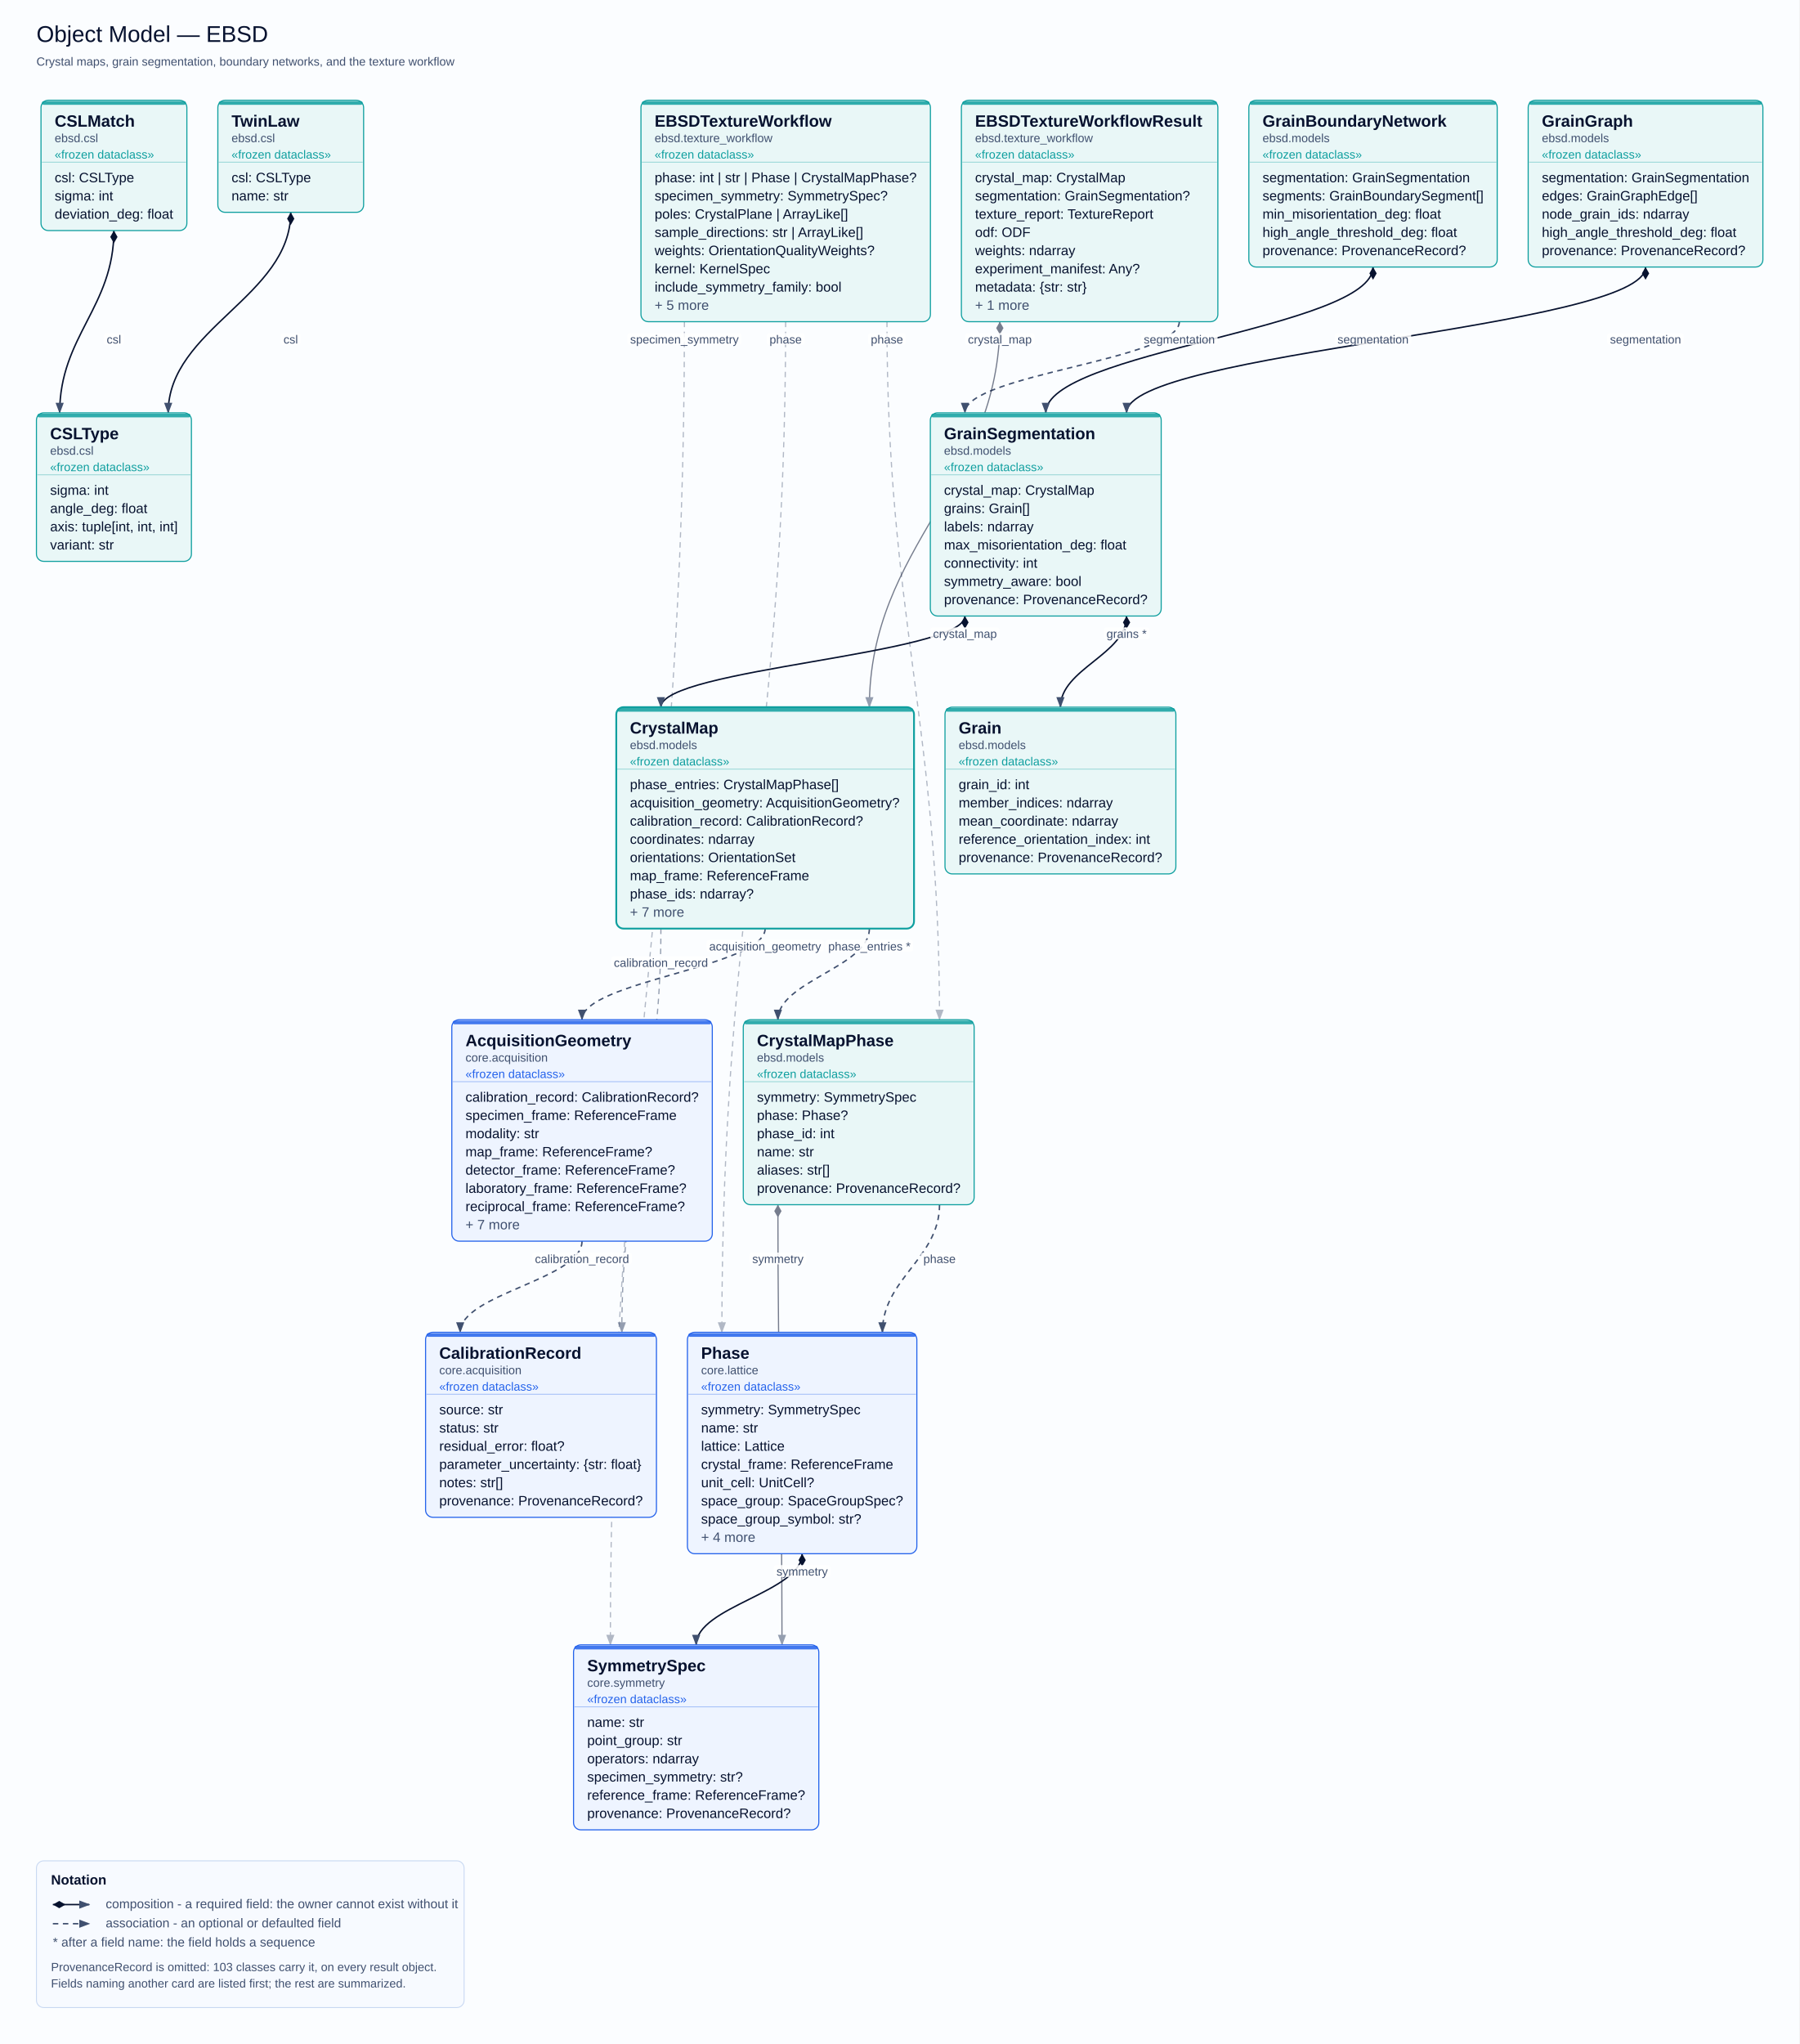
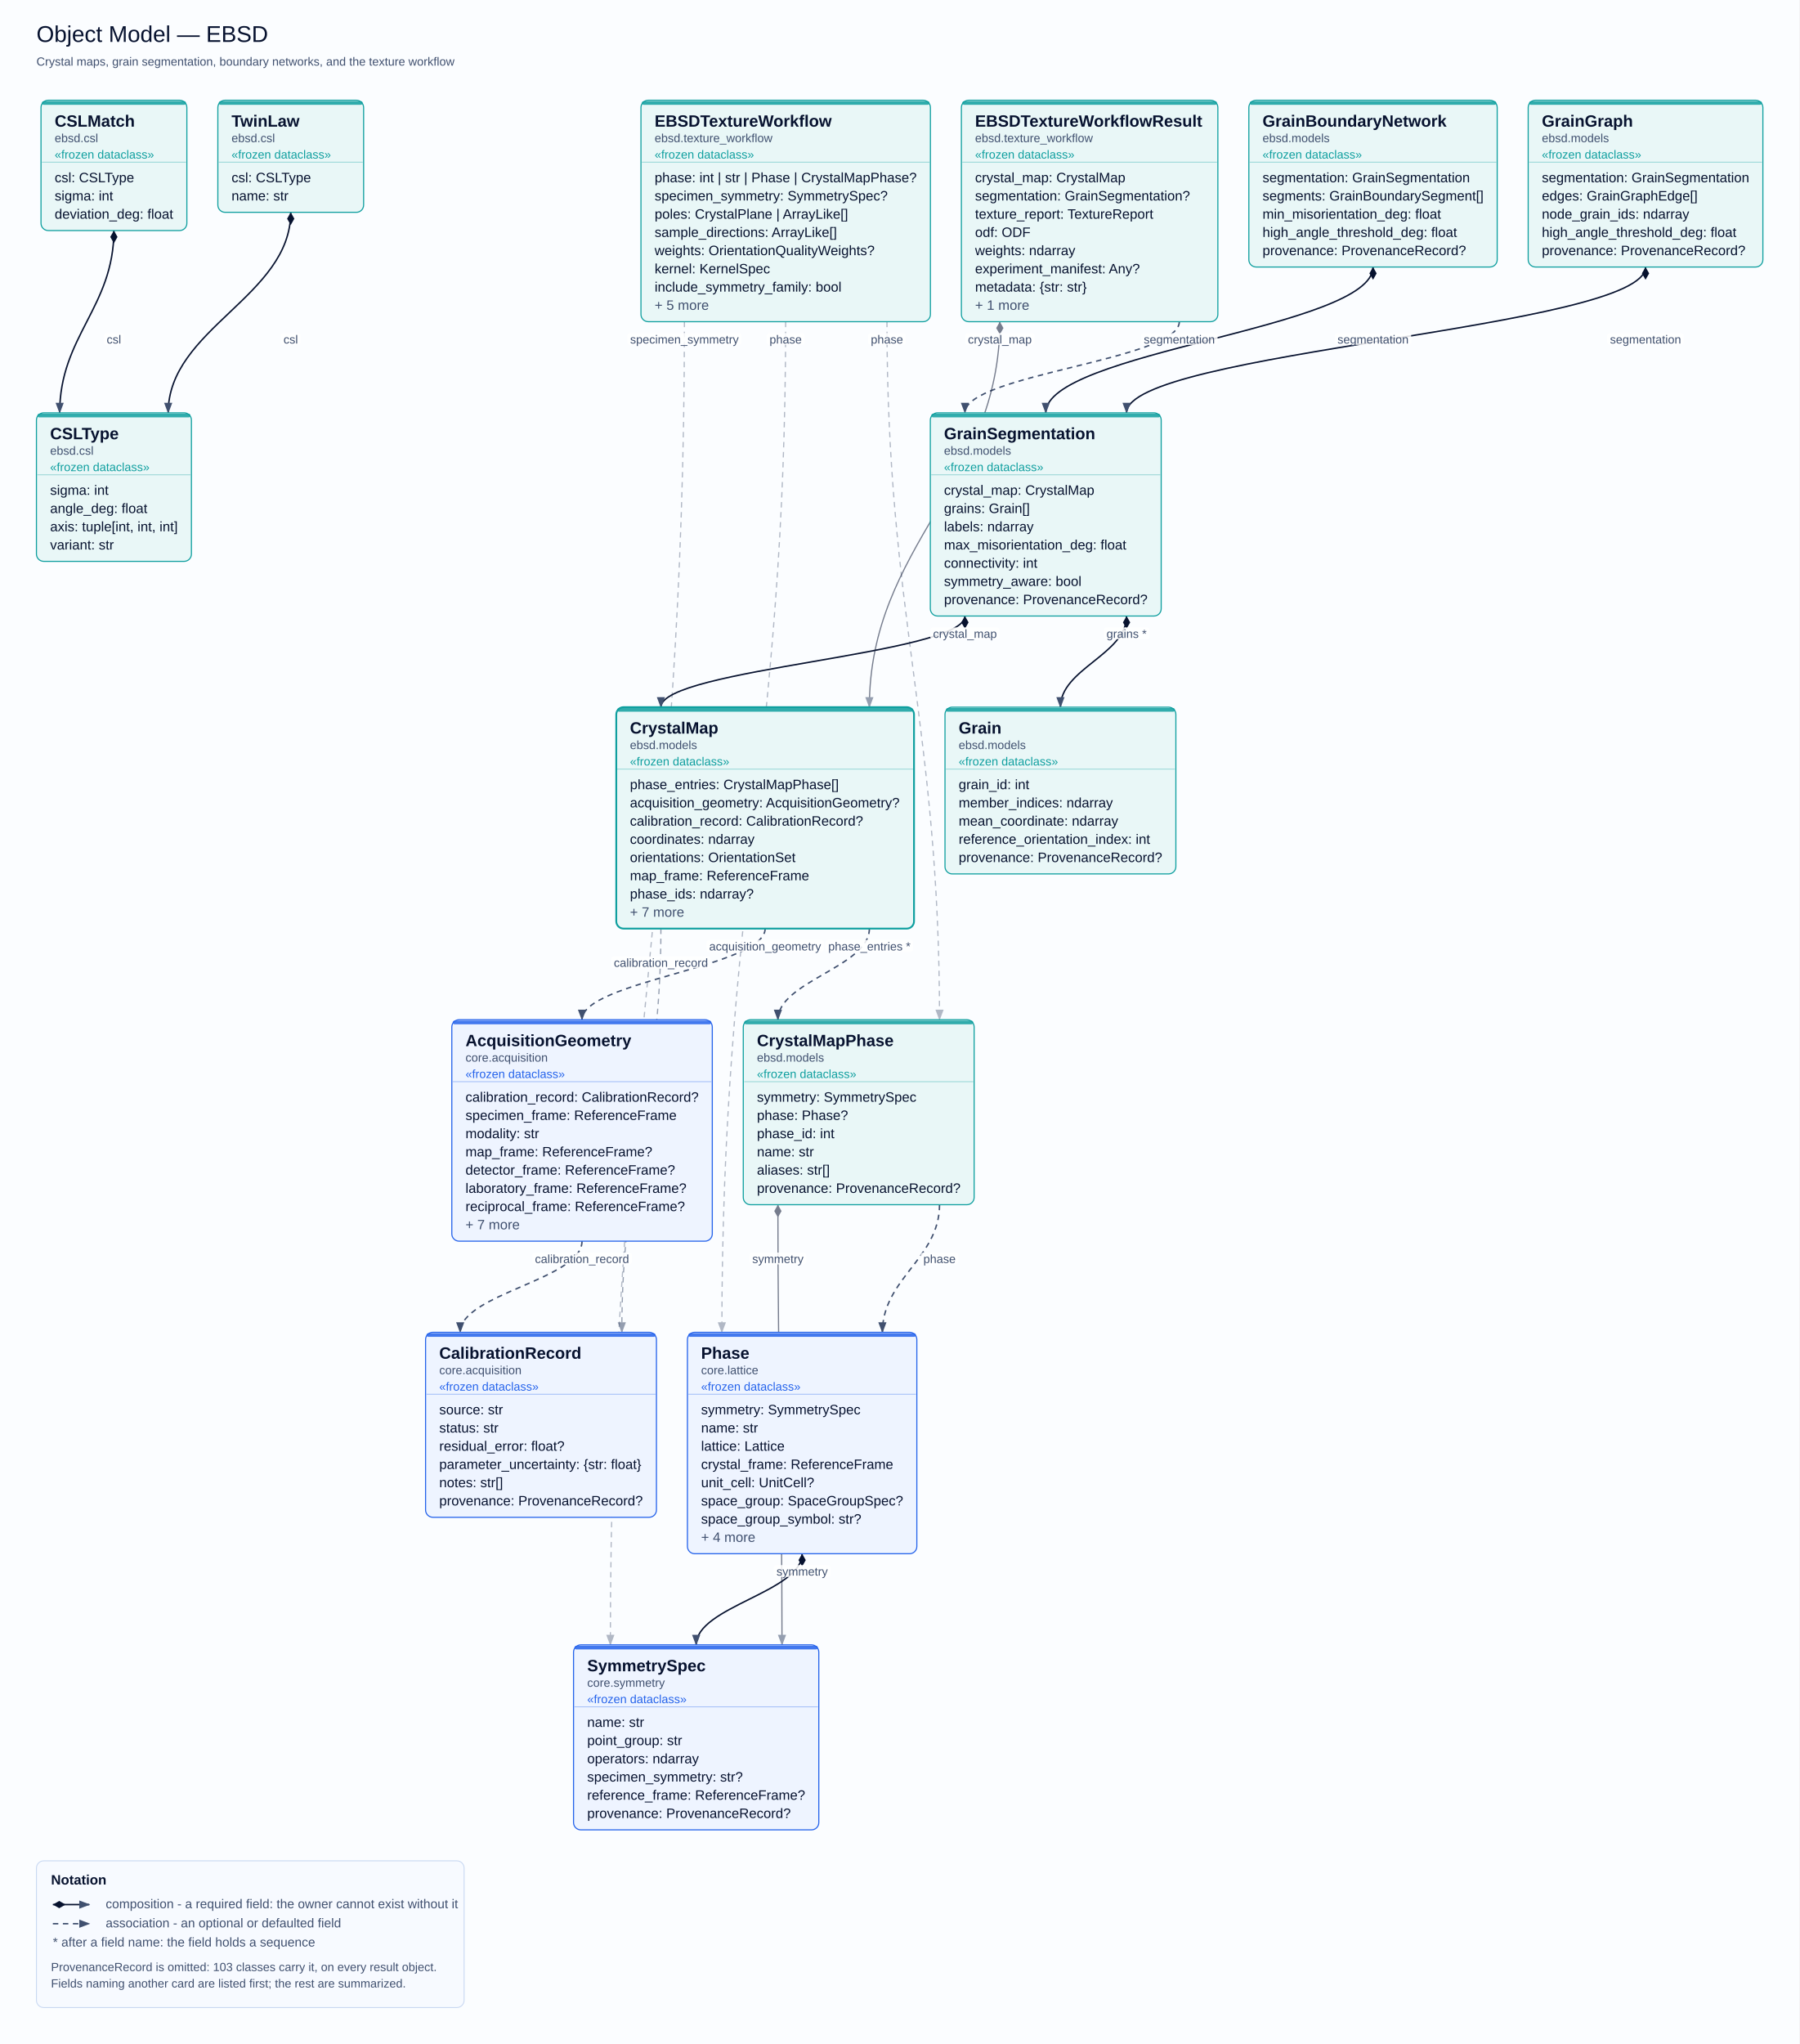
<svg xmlns="http://www.w3.org/2000/svg" width="1975" height="2243" viewBox="0 0 1975 2243" role="img">
  <defs>
    <marker id="cd-arrow" markerUnits="userSpaceOnUse" markerWidth="12" markerHeight="9" refX="11" refY="4.5" orient="auto">
      <path d="M0,0 L12,4.5 L0,9 z" fill="#40506f" />
    </marker>
    <marker id="cd-triangle" markerUnits="userSpaceOnUse" markerWidth="14" markerHeight="12" refX="1" refY="6" orient="auto">
      <path d="M13,0 L1,6 L13,12 z" fill="#ffffff" stroke="#334155" stroke-width="1.4" />
    </marker>
    <marker id="cd-diamond" markerUnits="userSpaceOnUse" markerWidth="15" markerHeight="10" refX="1" refY="5" orient="auto">
      <path d="M1,5 L8,1 L15,5 L8,9 z" fill="#07122f" />
    </marker>
  </defs>
  <rect width="1975" height="2243" fill="#fbfdff" />
  <text x="40.0" y="46.0" font-size="25" font-family="Arial" fill="#07122f" text-anchor="start">Object Model — EBSD</text>
  <text x="40.0" y="72.0" font-size="13" font-family="Arial" fill="#40506f" text-anchor="start">Crystal maps, grain segmentation, boundary networks, and the texture workflow</text>
  <path d="M638.8,1362.0 C638.8,1404.0 505.1,1420.0 505.1,1462.0" fill="none" stroke="#40506f" stroke-width="1.6" stroke-dasharray="6 5" marker-end="url(#cd-arrow)" />
  <path d="M839.8,1019.0 C839.8,1061.0 638.8,1077.0 638.8,1119.0" fill="none" stroke="#40506f" stroke-width="1.6" stroke-dasharray="6 5" marker-end="url(#cd-arrow)" />
  <path d="M725.4,1019.0 C725.4,1205.1 682.5,1275.9 682.5,1462.0" fill="none" stroke="#40506f" stroke-width="1.3" stroke-dasharray="6 5" opacity="0.55" marker-end="url(#cd-arrow)" />
  <path d="M954.2,1019.0 C954.2,1061.0 853.8,1077.0 853.8,1119.0" fill="none" stroke="#40506f" stroke-width="1.6" stroke-dasharray="6 5" marker-end="url(#cd-arrow)" />
  <path d="M1031.2,1322.0 C1031.2,1380.8 968.5,1403.2 968.5,1462.0" fill="none" stroke="#40506f" stroke-width="1.6" stroke-dasharray="6 5" marker-end="url(#cd-arrow)" />
  <path d="M862.3,353.0 C862.3,818.8 792.3,996.2 792.3,1462.0" fill="none" stroke="#40506f" stroke-width="1.3" stroke-dasharray="6 5" opacity="0.40" marker-end="url(#cd-arrow)" />
  <path d="M751.2,353.0 C751.2,962.8 669.9,1195.2 669.9,1805.0" fill="none" stroke="#40506f" stroke-width="1.3" stroke-dasharray="6 5" opacity="0.40" marker-end="url(#cd-arrow)" />
  <path d="M973.5,353.0 C973.5,674.7 1031.2,797.3 1031.2,1119.0" fill="none" stroke="#40506f" stroke-width="1.3" stroke-dasharray="6 5" opacity="0.40" marker-end="url(#cd-arrow)" />
  <path d="M1294.4,353.0 C1294.4,395.0 1059.1,411.0 1059.1,453.0" fill="none" stroke="#40506f" stroke-width="1.6" stroke-dasharray="6 5" marker-end="url(#cd-arrow)" />
  <path d="M880.4,1705.0 C880.4,1747.0 764.1,1763.0 764.1,1805.0" fill="none" stroke="#07122f" stroke-width="1.6" marker-end="url(#cd-arrow)" marker-start="url(#cd-diamond)" />
  <path d="M125.0,253.0 C125.0,337.0 65.5,369.0 65.5,453.0" fill="none" stroke="#07122f" stroke-width="1.6" marker-end="url(#cd-arrow)" marker-start="url(#cd-diamond)" />
  <path d="M319.1,233.0 C319.1,325.4 184.6,360.6 184.6,453.0" fill="none" stroke="#07122f" stroke-width="1.6" marker-end="url(#cd-arrow)" marker-start="url(#cd-diamond)" />
  <path d="M853.8,1322.0 C853.8,1524.9 858.3,1602.1 858.3,1805.0" fill="none" stroke="#07122f" stroke-width="1.3" opacity="0.55" marker-end="url(#cd-arrow)" marker-start="url(#cd-diamond)" />
  <path d="M1507.0,293.0 C1507.0,360.2 1147.8,385.8 1147.8,453.0" fill="none" stroke="#07122f" stroke-width="1.6" marker-end="url(#cd-arrow)" marker-start="url(#cd-diamond)" />
  <path d="M1806.1,293.0 C1806.1,360.2 1236.5,385.8 1236.5,453.0" fill="none" stroke="#07122f" stroke-width="1.6" marker-end="url(#cd-arrow)" marker-start="url(#cd-diamond)" />
  <path d="M1059.1,676.0 C1059.1,718.0 725.4,734.0 725.4,776.0" fill="none" stroke="#07122f" stroke-width="1.6" marker-end="url(#cd-arrow)" marker-start="url(#cd-diamond)" />
  <path d="M1236.5,676.0 C1236.5,718.0 1163.9,734.0 1163.9,776.0" fill="none" stroke="#07122f" stroke-width="1.6" marker-end="url(#cd-arrow)" marker-start="url(#cd-diamond)" />
  <path d="M1097.4,353.0 C1097.4,530.7 954.2,598.3 954.2,776.0" fill="none" stroke="#07122f" stroke-width="1.3" opacity="0.55" marker-end="url(#cd-arrow)" marker-start="url(#cd-diamond)" />
  <rect x="676.4" y="776.0" width="326.8" height="243.0" rx="8" fill="#e9f7f7" stroke="#0f9f9f" stroke-width="2.0" />
  <rect x="677.4" y="777.0" width="324.8" height="4" rx="2" fill="#0f9f9f" opacity="0.85" />
  <text x="691.4" y="805.0" font-size="18" font-family="Arial" fill="#07122f" text-anchor="start" font-weight="bold">CrystalMap</text>
  <text x="691.4" y="822.0" font-size="13" font-family="Arial" fill="#40506f" text-anchor="start">ebsd.models</text>
  <text x="691.4" y="840.0" font-size="13" font-family="Arial" fill="#0f9f9f" text-anchor="start">«frozen dataclass»</text>
  <line x1="677.4" y1="844.0" x2="1002.2" y2="844.0" stroke="#0f9f9f" stroke-width="1" opacity="0.35" />
  <text x="691.4" y="866.0" font-size="15" font-family="Arial" fill="#07122f" text-anchor="start">phase_entries: CrystalMapPhase[]</text>
  <text x="691.4" y="886.0" font-size="15" font-family="Arial" fill="#07122f" text-anchor="start">acquisition_geometry: AcquisitionGeometry?</text>
  <text x="691.4" y="906.0" font-size="15" font-family="Arial" fill="#07122f" text-anchor="start">calibration_record: CalibrationRecord?</text>
  <text x="691.4" y="926.0" font-size="15" font-family="Arial" fill="#07122f" text-anchor="start">coordinates: ndarray</text>
  <text x="691.4" y="946.0" font-size="15" font-family="Arial" fill="#07122f" text-anchor="start">orientations: OrientationSet</text>
  <text x="691.4" y="966.0" font-size="15" font-family="Arial" fill="#07122f" text-anchor="start">map_frame: ReferenceFrame</text>
  <text x="691.4" y="986.0" font-size="15" font-family="Arial" fill="#07122f" text-anchor="start">phase_ids: ndarray?</text>
  <text x="691.4" y="1006.0" font-size="15" font-family="Arial" fill="#40506f" text-anchor="start">+ 7 more</text>
  <rect x="1021.1" y="453.0" width="253.4" height="223.0" rx="8" fill="#e9f7f7" stroke="#0f9f9f" stroke-width="1.2" />
  <rect x="1022.1" y="454.0" width="251.4" height="4" rx="2" fill="#0f9f9f" opacity="0.85" />
  <text x="1036.1" y="482.0" font-size="18" font-family="Arial" fill="#07122f" text-anchor="start" font-weight="bold">GrainSegmentation</text>
  <text x="1036.1" y="499.0" font-size="13" font-family="Arial" fill="#40506f" text-anchor="start">ebsd.models</text>
  <text x="1036.1" y="517.0" font-size="13" font-family="Arial" fill="#0f9f9f" text-anchor="start">«frozen dataclass»</text>
  <line x1="1022.1" y1="521.0" x2="1273.5" y2="521.0" stroke="#0f9f9f" stroke-width="1" opacity="0.35" />
  <text x="1036.1" y="543.0" font-size="15" font-family="Arial" fill="#07122f" text-anchor="start">crystal_map: CrystalMap</text>
  <text x="1036.1" y="563.0" font-size="15" font-family="Arial" fill="#07122f" text-anchor="start">grains: Grain[]</text>
  <text x="1036.1" y="583.0" font-size="15" font-family="Arial" fill="#07122f" text-anchor="start">labels: ndarray</text>
  <text x="1036.1" y="603.0" font-size="15" font-family="Arial" fill="#07122f" text-anchor="start">max_misorientation_deg: float</text>
  <text x="1036.1" y="623.0" font-size="15" font-family="Arial" fill="#07122f" text-anchor="start">connectivity: int</text>
  <text x="1036.1" y="643.0" font-size="15" font-family="Arial" fill="#07122f" text-anchor="start">symmetry_aware: bool</text>
  <text x="1036.1" y="663.0" font-size="15" font-family="Arial" fill="#07122f" text-anchor="start">provenance: ProvenanceRecord?</text>
  <rect x="1055.2" y="110.0" width="281.5" height="243.0" rx="8" fill="#e9f7f7" stroke="#0f9f9f" stroke-width="1.2" />
  <rect x="1056.2" y="111.0" width="279.5" height="4" rx="2" fill="#0f9f9f" opacity="0.85" />
  <text x="1070.2" y="139.0" font-size="18" font-family="Arial" fill="#07122f" text-anchor="start" font-weight="bold">EBSDTextureWorkflowResult</text>
  <text x="1070.2" y="156.0" font-size="13" font-family="Arial" fill="#40506f" text-anchor="start">ebsd.texture_workflow</text>
  <text x="1070.2" y="174.0" font-size="13" font-family="Arial" fill="#0f9f9f" text-anchor="start">«frozen dataclass»</text>
  <line x1="1056.2" y1="178.0" x2="1335.7" y2="178.0" stroke="#0f9f9f" stroke-width="1" opacity="0.35" />
  <text x="1070.2" y="200.0" font-size="15" font-family="Arial" fill="#07122f" text-anchor="start">crystal_map: CrystalMap</text>
  <text x="1070.2" y="220.0" font-size="15" font-family="Arial" fill="#07122f" text-anchor="start">segmentation: GrainSegmentation?</text>
  <text x="1070.2" y="240.0" font-size="15" font-family="Arial" fill="#07122f" text-anchor="start">texture_report: TextureReport</text>
  <text x="1070.2" y="260.0" font-size="15" font-family="Arial" fill="#07122f" text-anchor="start">odf: ODF</text>
  <text x="1070.2" y="280.0" font-size="15" font-family="Arial" fill="#07122f" text-anchor="start">weights: ndarray</text>
  <text x="1070.2" y="300.0" font-size="15" font-family="Arial" fill="#07122f" text-anchor="start">experiment_manifest: Any?</text>
  <text x="1070.2" y="320.0" font-size="15" font-family="Arial" fill="#07122f" text-anchor="start">metadata: {str: str}</text>
  <text x="1070.2" y="340.0" font-size="15" font-family="Arial" fill="#40506f" text-anchor="start">+ 1 more</text>
  <rect x="40.0" y="453.0" width="170.1" height="163.0" rx="8" fill="#e9f7f7" stroke="#0f9f9f" stroke-width="1.2" />
  <rect x="41.0" y="454.0" width="168.1" height="4" rx="2" fill="#0f9f9f" opacity="0.85" />
  <text x="55.0" y="482.0" font-size="18" font-family="Arial" fill="#07122f" text-anchor="start" font-weight="bold">CSLType</text>
  <text x="55.0" y="499.0" font-size="13" font-family="Arial" fill="#40506f" text-anchor="start">ebsd.csl</text>
  <text x="55.0" y="517.0" font-size="13" font-family="Arial" fill="#0f9f9f" text-anchor="start">«frozen dataclass»</text>
  <line x1="41.0" y1="521.0" x2="209.1" y2="521.0" stroke="#0f9f9f" stroke-width="1" opacity="0.35" />
  <text x="55.0" y="543.0" font-size="15" font-family="Arial" fill="#07122f" text-anchor="start">sigma: int</text>
  <text x="55.0" y="563.0" font-size="15" font-family="Arial" fill="#07122f" text-anchor="start">angle_deg: float</text>
  <text x="55.0" y="583.0" font-size="15" font-family="Arial" fill="#07122f" text-anchor="start">axis: tuple[int, int, int]</text>
  <text x="55.0" y="603.0" font-size="15" font-family="Arial" fill="#07122f" text-anchor="start">variant: str</text>
  <rect x="815.8" y="1119.0" width="253.4" height="203.0" rx="8" fill="#e9f7f7" stroke="#0f9f9f" stroke-width="1.2" />
  <rect x="816.8" y="1120.0" width="251.4" height="4" rx="2" fill="#0f9f9f" opacity="0.85" />
  <text x="830.8" y="1148.0" font-size="18" font-family="Arial" fill="#07122f" text-anchor="start" font-weight="bold">CrystalMapPhase</text>
  <text x="830.8" y="1165.0" font-size="13" font-family="Arial" fill="#40506f" text-anchor="start">ebsd.models</text>
  <text x="830.8" y="1183.0" font-size="13" font-family="Arial" fill="#0f9f9f" text-anchor="start">«frozen dataclass»</text>
  <line x1="816.8" y1="1187.0" x2="1068.2" y2="1187.0" stroke="#0f9f9f" stroke-width="1" opacity="0.35" />
  <text x="830.8" y="1209.0" font-size="15" font-family="Arial" fill="#07122f" text-anchor="start">symmetry: SymmetrySpec</text>
  <text x="830.8" y="1229.0" font-size="15" font-family="Arial" fill="#07122f" text-anchor="start">phase: Phase?</text>
  <text x="830.8" y="1249.0" font-size="15" font-family="Arial" fill="#07122f" text-anchor="start">phase_id: int</text>
  <text x="830.8" y="1269.0" font-size="15" font-family="Arial" fill="#07122f" text-anchor="start">name: str</text>
  <text x="830.8" y="1289.0" font-size="15" font-family="Arial" fill="#07122f" text-anchor="start">aliases: str[]</text>
  <text x="830.8" y="1309.0" font-size="15" font-family="Arial" fill="#07122f" text-anchor="start">provenance: ProvenanceRecord?</text>
  <rect x="1370.7" y="110.0" width="272.6" height="183.0" rx="8" fill="#e9f7f7" stroke="#0f9f9f" stroke-width="1.2" />
  <rect x="1371.7" y="111.0" width="270.6" height="4" rx="2" fill="#0f9f9f" opacity="0.85" />
  <text x="1385.7" y="139.0" font-size="18" font-family="Arial" fill="#07122f" text-anchor="start" font-weight="bold">GrainBoundaryNetwork</text>
  <text x="1385.7" y="156.0" font-size="13" font-family="Arial" fill="#40506f" text-anchor="start">ebsd.models</text>
  <text x="1385.7" y="174.0" font-size="13" font-family="Arial" fill="#0f9f9f" text-anchor="start">«frozen dataclass»</text>
  <line x1="1371.7" y1="178.0" x2="1642.3" y2="178.0" stroke="#0f9f9f" stroke-width="1" opacity="0.35" />
  <text x="1385.7" y="200.0" font-size="15" font-family="Arial" fill="#07122f" text-anchor="start">segmentation: GrainSegmentation</text>
  <text x="1385.7" y="220.0" font-size="15" font-family="Arial" fill="#07122f" text-anchor="start">segments: GrainBoundarySegment[]</text>
  <text x="1385.7" y="240.0" font-size="15" font-family="Arial" fill="#07122f" text-anchor="start">min_misorientation_deg: float</text>
  <text x="1385.7" y="260.0" font-size="15" font-family="Arial" fill="#07122f" text-anchor="start">high_angle_threshold_deg: float</text>
  <text x="1385.7" y="280.0" font-size="15" font-family="Arial" fill="#07122f" text-anchor="start">provenance: ProvenanceRecord?</text>
  <rect x="1677.3" y="110.0" width="257.6" height="183.0" rx="8" fill="#e9f7f7" stroke="#0f9f9f" stroke-width="1.2" />
  <rect x="1678.3" y="111.0" width="255.6" height="4" rx="2" fill="#0f9f9f" opacity="0.85" />
  <text x="1692.3" y="139.0" font-size="18" font-family="Arial" fill="#07122f" text-anchor="start" font-weight="bold">GrainGraph</text>
  <text x="1692.3" y="156.0" font-size="13" font-family="Arial" fill="#40506f" text-anchor="start">ebsd.models</text>
  <text x="1692.3" y="174.0" font-size="13" font-family="Arial" fill="#0f9f9f" text-anchor="start">«frozen dataclass»</text>
  <line x1="1678.3" y1="178.0" x2="1933.9" y2="178.0" stroke="#0f9f9f" stroke-width="1" opacity="0.35" />
  <text x="1692.3" y="200.0" font-size="15" font-family="Arial" fill="#07122f" text-anchor="start">segmentation: GrainSegmentation</text>
  <text x="1692.3" y="220.0" font-size="15" font-family="Arial" fill="#07122f" text-anchor="start">edges: GrainGraphEdge[]</text>
  <text x="1692.3" y="240.0" font-size="15" font-family="Arial" fill="#07122f" text-anchor="start">node_grain_ids: ndarray</text>
  <text x="1692.3" y="260.0" font-size="15" font-family="Arial" fill="#07122f" text-anchor="start">high_angle_threshold_deg: float</text>
  <text x="1692.3" y="280.0" font-size="15" font-family="Arial" fill="#07122f" text-anchor="start">provenance: ProvenanceRecord?</text>
  <rect x="703.5" y="110.0" width="317.7" height="243.0" rx="8" fill="#e9f7f7" stroke="#0f9f9f" stroke-width="1.2" />
  <rect x="704.5" y="111.0" width="315.7" height="4" rx="2" fill="#0f9f9f" opacity="0.85" />
  <text x="718.5" y="139.0" font-size="18" font-family="Arial" fill="#07122f" text-anchor="start" font-weight="bold">EBSDTextureWorkflow</text>
  <text x="718.5" y="156.0" font-size="13" font-family="Arial" fill="#40506f" text-anchor="start">ebsd.texture_workflow</text>
  <text x="718.5" y="174.0" font-size="13" font-family="Arial" fill="#0f9f9f" text-anchor="start">«frozen dataclass»</text>
  <line x1="704.5" y1="178.0" x2="1020.2" y2="178.0" stroke="#0f9f9f" stroke-width="1" opacity="0.35" />
  <text x="718.5" y="200.0" font-size="15" font-family="Arial" fill="#07122f" text-anchor="start">phase: int | str | Phase | CrystalMapPhase?</text>
  <text x="718.5" y="220.0" font-size="15" font-family="Arial" fill="#07122f" text-anchor="start">specimen_symmetry: SymmetrySpec?</text>
  <text x="718.5" y="240.0" font-size="15" font-family="Arial" fill="#07122f" text-anchor="start">poles: CrystalPlane | ArrayLike[]</text>
-   <text x="718.5" y="260.0" font-size="15" font-family="Arial" fill="#07122f" text-anchor="start">sample_directions: str | ArrayLike[]</text>
+   <text x="718.5" y="260.0" font-size="15" font-family="Arial" fill="#07122f" text-anchor="start">sample_directions: ArrayLike[]</text>
  <text x="718.5" y="280.0" font-size="15" font-family="Arial" fill="#07122f" text-anchor="start">weights: OrientationQualityWeights?</text>
  <text x="718.5" y="300.0" font-size="15" font-family="Arial" fill="#07122f" text-anchor="start">kernel: KernelSpec</text>
  <text x="718.5" y="320.0" font-size="15" font-family="Arial" fill="#07122f" text-anchor="start">include_symmetry_family: bool</text>
  <text x="718.5" y="340.0" font-size="15" font-family="Arial" fill="#40506f" text-anchor="start">+ 5 more</text>
  <rect x="45.0" y="110.0" width="160.1" height="143.0" rx="8" fill="#e9f7f7" stroke="#0f9f9f" stroke-width="1.2" />
  <rect x="46.0" y="111.0" width="158.1" height="4" rx="2" fill="#0f9f9f" opacity="0.85" />
  <text x="60.0" y="139.0" font-size="18" font-family="Arial" fill="#07122f" text-anchor="start" font-weight="bold">CSLMatch</text>
  <text x="60.0" y="156.0" font-size="13" font-family="Arial" fill="#40506f" text-anchor="start">ebsd.csl</text>
  <text x="60.0" y="174.0" font-size="13" font-family="Arial" fill="#0f9f9f" text-anchor="start">«frozen dataclass»</text>
  <line x1="46.0" y1="178.0" x2="204.1" y2="178.0" stroke="#0f9f9f" stroke-width="1" opacity="0.35" />
  <text x="60.0" y="200.0" font-size="15" font-family="Arial" fill="#07122f" text-anchor="start">csl: CSLType</text>
  <text x="60.0" y="220.0" font-size="15" font-family="Arial" fill="#07122f" text-anchor="start">sigma: int</text>
  <text x="60.0" y="240.0" font-size="15" font-family="Arial" fill="#07122f" text-anchor="start">deviation_deg: float</text>
  <rect x="239.1" y="110.0" width="160.0" height="123.0" rx="8" fill="#e9f7f7" stroke="#0f9f9f" stroke-width="1.2" />
  <rect x="240.1" y="111.0" width="158.0" height="4" rx="2" fill="#0f9f9f" opacity="0.85" />
  <text x="254.1" y="139.0" font-size="18" font-family="Arial" fill="#07122f" text-anchor="start" font-weight="bold">TwinLaw</text>
  <text x="254.1" y="156.0" font-size="13" font-family="Arial" fill="#40506f" text-anchor="start">ebsd.csl</text>
  <text x="254.1" y="174.0" font-size="13" font-family="Arial" fill="#0f9f9f" text-anchor="start">«frozen dataclass»</text>
  <line x1="240.1" y1="178.0" x2="398.1" y2="178.0" stroke="#0f9f9f" stroke-width="1" opacity="0.35" />
  <text x="254.1" y="200.0" font-size="15" font-family="Arial" fill="#07122f" text-anchor="start">csl: CSLType</text>
  <text x="254.1" y="220.0" font-size="15" font-family="Arial" fill="#07122f" text-anchor="start">name: str</text>
  <rect x="1037.2" y="776.0" width="253.4" height="183.0" rx="8" fill="#e9f7f7" stroke="#0f9f9f" stroke-width="1.2" />
  <rect x="1038.2" y="777.0" width="251.4" height="4" rx="2" fill="#0f9f9f" opacity="0.85" />
  <text x="1052.2" y="805.0" font-size="18" font-family="Arial" fill="#07122f" text-anchor="start" font-weight="bold">Grain</text>
  <text x="1052.2" y="822.0" font-size="13" font-family="Arial" fill="#40506f" text-anchor="start">ebsd.models</text>
  <text x="1052.2" y="840.0" font-size="13" font-family="Arial" fill="#0f9f9f" text-anchor="start">«frozen dataclass»</text>
  <line x1="1038.2" y1="844.0" x2="1289.6" y2="844.0" stroke="#0f9f9f" stroke-width="1" opacity="0.35" />
  <text x="1052.2" y="866.0" font-size="15" font-family="Arial" fill="#07122f" text-anchor="start">grain_id: int</text>
  <text x="1052.2" y="886.0" font-size="15" font-family="Arial" fill="#07122f" text-anchor="start">member_indices: ndarray</text>
  <text x="1052.2" y="906.0" font-size="15" font-family="Arial" fill="#07122f" text-anchor="start">mean_coordinate: ndarray</text>
  <text x="1052.2" y="926.0" font-size="15" font-family="Arial" fill="#07122f" text-anchor="start">reference_orientation_index: int</text>
  <text x="1052.2" y="946.0" font-size="15" font-family="Arial" fill="#07122f" text-anchor="start">provenance: ProvenanceRecord?</text>
  <rect x="754.5" y="1462.0" width="251.8" height="243.0" rx="8" fill="#eef4ff" stroke="#2563eb" stroke-width="1.2" />
  <rect x="755.5" y="1463.0" width="249.8" height="4" rx="2" fill="#2563eb" opacity="0.85" />
  <text x="769.5" y="1491.0" font-size="18" font-family="Arial" fill="#07122f" text-anchor="start" font-weight="bold">Phase</text>
  <text x="769.5" y="1508.0" font-size="13" font-family="Arial" fill="#40506f" text-anchor="start">core.lattice</text>
  <text x="769.5" y="1526.0" font-size="13" font-family="Arial" fill="#2563eb" text-anchor="start">«frozen dataclass»</text>
  <line x1="755.5" y1="1530.0" x2="1005.3" y2="1530.0" stroke="#2563eb" stroke-width="1" opacity="0.35" />
  <text x="769.5" y="1552.0" font-size="15" font-family="Arial" fill="#07122f" text-anchor="start">symmetry: SymmetrySpec</text>
  <text x="769.5" y="1572.0" font-size="15" font-family="Arial" fill="#07122f" text-anchor="start">name: str</text>
  <text x="769.5" y="1592.0" font-size="15" font-family="Arial" fill="#07122f" text-anchor="start">lattice: Lattice</text>
  <text x="769.5" y="1612.0" font-size="15" font-family="Arial" fill="#07122f" text-anchor="start">crystal_frame: ReferenceFrame</text>
  <text x="769.5" y="1632.0" font-size="15" font-family="Arial" fill="#07122f" text-anchor="start">unit_cell: UnitCell?</text>
  <text x="769.5" y="1652.0" font-size="15" font-family="Arial" fill="#07122f" text-anchor="start">space_group: SpaceGroupSpec?</text>
  <text x="769.5" y="1672.0" font-size="15" font-family="Arial" fill="#07122f" text-anchor="start">space_group_symbol: str?</text>
  <text x="769.5" y="1692.0" font-size="15" font-family="Arial" fill="#40506f" text-anchor="start">+ 4 more</text>
  <rect x="629.5" y="1805.0" width="269.2" height="203.0" rx="8" fill="#eef4ff" stroke="#2563eb" stroke-width="1.2" />
  <rect x="630.5" y="1806.0" width="267.2" height="4" rx="2" fill="#2563eb" opacity="0.85" />
  <text x="644.5" y="1834.0" font-size="18" font-family="Arial" fill="#07122f" text-anchor="start" font-weight="bold">SymmetrySpec</text>
  <text x="644.5" y="1851.0" font-size="13" font-family="Arial" fill="#40506f" text-anchor="start">core.symmetry</text>
  <text x="644.5" y="1869.0" font-size="13" font-family="Arial" fill="#2563eb" text-anchor="start">«frozen dataclass»</text>
  <line x1="630.5" y1="1873.0" x2="897.7" y2="1873.0" stroke="#2563eb" stroke-width="1" opacity="0.35" />
  <text x="644.5" y="1895.0" font-size="15" font-family="Arial" fill="#07122f" text-anchor="start">name: str</text>
  <text x="644.5" y="1915.0" font-size="15" font-family="Arial" fill="#07122f" text-anchor="start">point_group: str</text>
  <text x="644.5" y="1935.0" font-size="15" font-family="Arial" fill="#07122f" text-anchor="start">operators: ndarray</text>
  <text x="644.5" y="1955.0" font-size="15" font-family="Arial" fill="#07122f" text-anchor="start">specimen_symmetry: str?</text>
  <text x="644.5" y="1975.0" font-size="15" font-family="Arial" fill="#07122f" text-anchor="start">reference_frame: ReferenceFrame?</text>
  <text x="644.5" y="1995.0" font-size="15" font-family="Arial" fill="#07122f" text-anchor="start">provenance: ProvenanceRecord?</text>
  <rect x="495.9" y="1119.0" width="285.9" height="243.0" rx="8" fill="#eef4ff" stroke="#2563eb" stroke-width="1.2" />
  <rect x="496.9" y="1120.0" width="283.9" height="4" rx="2" fill="#2563eb" opacity="0.85" />
  <text x="510.9" y="1148.0" font-size="18" font-family="Arial" fill="#07122f" text-anchor="start" font-weight="bold">AcquisitionGeometry</text>
  <text x="510.9" y="1165.0" font-size="13" font-family="Arial" fill="#40506f" text-anchor="start">core.acquisition</text>
  <text x="510.9" y="1183.0" font-size="13" font-family="Arial" fill="#2563eb" text-anchor="start">«frozen dataclass»</text>
  <line x1="496.9" y1="1187.0" x2="780.8" y2="1187.0" stroke="#2563eb" stroke-width="1" opacity="0.35" />
  <text x="510.9" y="1209.0" font-size="15" font-family="Arial" fill="#07122f" text-anchor="start">calibration_record: CalibrationRecord?</text>
  <text x="510.9" y="1229.0" font-size="15" font-family="Arial" fill="#07122f" text-anchor="start">specimen_frame: ReferenceFrame</text>
  <text x="510.9" y="1249.0" font-size="15" font-family="Arial" fill="#07122f" text-anchor="start">modality: str</text>
  <text x="510.9" y="1269.0" font-size="15" font-family="Arial" fill="#07122f" text-anchor="start">map_frame: ReferenceFrame?</text>
  <text x="510.9" y="1289.0" font-size="15" font-family="Arial" fill="#07122f" text-anchor="start">detector_frame: ReferenceFrame?</text>
  <text x="510.9" y="1309.0" font-size="15" font-family="Arial" fill="#07122f" text-anchor="start">laboratory_frame: ReferenceFrame?</text>
  <text x="510.9" y="1329.0" font-size="15" font-family="Arial" fill="#07122f" text-anchor="start">reciprocal_frame: ReferenceFrame?</text>
  <text x="510.9" y="1349.0" font-size="15" font-family="Arial" fill="#40506f" text-anchor="start">+ 7 more</text>
  <rect x="467.1" y="1462.0" width="253.4" height="203.0" rx="8" fill="#eef4ff" stroke="#2563eb" stroke-width="1.2" />
  <rect x="468.1" y="1463.0" width="251.4" height="4" rx="2" fill="#2563eb" opacity="0.85" />
  <text x="482.1" y="1491.0" font-size="18" font-family="Arial" fill="#07122f" text-anchor="start" font-weight="bold">CalibrationRecord</text>
  <text x="482.1" y="1508.0" font-size="13" font-family="Arial" fill="#40506f" text-anchor="start">core.acquisition</text>
  <text x="482.1" y="1526.0" font-size="13" font-family="Arial" fill="#2563eb" text-anchor="start">«frozen dataclass»</text>
  <line x1="468.1" y1="1530.0" x2="719.5" y2="1530.0" stroke="#2563eb" stroke-width="1" opacity="0.35" />
  <text x="482.1" y="1552.0" font-size="15" font-family="Arial" fill="#07122f" text-anchor="start">source: str</text>
  <text x="482.1" y="1572.0" font-size="15" font-family="Arial" fill="#07122f" text-anchor="start">status: str</text>
  <text x="482.1" y="1592.0" font-size="15" font-family="Arial" fill="#07122f" text-anchor="start">residual_error: float?</text>
  <text x="482.1" y="1612.0" font-size="15" font-family="Arial" fill="#07122f" text-anchor="start">parameter_uncertainty: {str: float}</text>
  <text x="482.1" y="1632.0" font-size="15" font-family="Arial" fill="#07122f" text-anchor="start">notes: str[]</text>
  <text x="482.1" y="1652.0" font-size="15" font-family="Arial" fill="#07122f" text-anchor="start">provenance: ProvenanceRecord?</text>
  <rect x="584.2" y="1374.5" width="109.3" height="13" rx="3" fill="#ffffff" opacity="0.86" />
  <text x="638.8" y="1386.0" font-size="13" font-family="Arial" fill="#40506f" text-anchor="middle">calibration_record</text>
  <rect x="775.4" y="1031.5" width="128.8" height="13" rx="3" fill="#ffffff" opacity="0.86" />
  <text x="839.8" y="1043.0" font-size="13" font-family="Arial" fill="#40506f" text-anchor="middle">acquisition_geometry</text>
  <rect x="670.8" y="1049.5" width="109.3" height="13" rx="3" fill="#ffffff" opacity="0.86" />
  <text x="725.4" y="1061.0" font-size="13" font-family="Arial" fill="#40506f" text-anchor="middle">calibration_record</text>
  <rect x="906.0" y="1031.5" width="96.3" height="13" rx="3" fill="#ffffff" opacity="0.86" />
  <text x="954.2" y="1043.0" font-size="13" font-family="Arial" fill="#40506f" text-anchor="middle">phase_entries *</text>
  <rect x="1010.5" y="1374.5" width="41.4" height="13" rx="3" fill="#ffffff" opacity="0.86" />
  <text x="1031.2" y="1386.0" font-size="13" font-family="Arial" fill="#40506f" text-anchor="middle">phase</text>
  <rect x="841.6" y="365.5" width="41.4" height="13" rx="3" fill="#ffffff" opacity="0.86" />
  <text x="862.3" y="377.0" font-size="13" font-family="Arial" fill="#40506f" text-anchor="middle">phase</text>
  <rect x="688.6" y="365.5" width="125.2" height="13" rx="3" fill="#ffffff" opacity="0.86" />
  <text x="751.2" y="377.0" font-size="13" font-family="Arial" fill="#40506f" text-anchor="middle">specimen_symmetry</text>
  <rect x="952.8" y="365.5" width="41.4" height="13" rx="3" fill="#ffffff" opacity="0.86" />
  <text x="973.5" y="377.0" font-size="13" font-family="Arial" fill="#40506f" text-anchor="middle">phase</text>
  <rect x="1252.4" y="365.5" width="84.0" height="13" rx="3" fill="#ffffff" opacity="0.86" />
  <text x="1294.4" y="377.0" font-size="13" font-family="Arial" fill="#40506f" text-anchor="middle">segmentation</text>
  <rect x="849.2" y="1717.5" width="62.3" height="13" rx="3" fill="#ffffff" opacity="0.86" />
  <text x="880.4" y="1729.0" font-size="13" font-family="Arial" fill="#40506f" text-anchor="middle">symmetry</text>
  <rect x="114.1" y="365.5" width="21.9" height="13" rx="3" fill="#ffffff" opacity="0.86" />
  <text x="125.0" y="377.0" font-size="13" font-family="Arial" fill="#40506f" text-anchor="middle">csl</text>
  <rect x="308.1" y="365.5" width="21.9" height="13" rx="3" fill="#ffffff" opacity="0.86" />
  <text x="319.1" y="377.0" font-size="13" font-family="Arial" fill="#40506f" text-anchor="middle">csl</text>
  <rect x="822.6" y="1374.5" width="62.3" height="13" rx="3" fill="#ffffff" opacity="0.86" />
  <text x="853.8" y="1386.0" font-size="13" font-family="Arial" fill="#40506f" text-anchor="middle">symmetry</text>
  <rect x="1464.9" y="365.5" width="84.0" height="13" rx="3" fill="#ffffff" opacity="0.86" />
  <text x="1507.0" y="377.0" font-size="13" font-family="Arial" fill="#40506f" text-anchor="middle">segmentation</text>
  <rect x="1764.0" y="365.5" width="84.0" height="13" rx="3" fill="#ffffff" opacity="0.86" />
  <text x="1806.1" y="377.0" font-size="13" font-family="Arial" fill="#40506f" text-anchor="middle">segmentation</text>
  <rect x="1021.0" y="688.5" width="76.1" height="13" rx="3" fill="#ffffff" opacity="0.86" />
  <text x="1059.1" y="700.0" font-size="13" font-family="Arial" fill="#40506f" text-anchor="middle">crystal_map</text>
  <rect x="1211.5" y="688.5" width="50.1" height="13" rx="3" fill="#ffffff" opacity="0.86" />
  <text x="1236.5" y="700.0" font-size="13" font-family="Arial" fill="#40506f" text-anchor="middle">grains *</text>
  <rect x="1059.3" y="365.5" width="76.1" height="13" rx="3" fill="#ffffff" opacity="0.86" />
  <text x="1097.4" y="377.0" font-size="13" font-family="Arial" fill="#40506f" text-anchor="middle">crystal_map</text>
  <rect x="40.0" y="2042.0" width="469.4" height="161.0" rx="8" fill="#f7faff" stroke="#c8d8f2" stroke-width="1.0" />
  <text x="56.0" y="2068.0" font-size="15" font-family="Arial" fill="#07122f" text-anchor="start" font-weight="bold">Notation</text>
  <line x1="58.0" y1="2090.0" x2="98.0" y2="2090.0" stroke="#07122f" stroke-width="1.6" marker-end="url(#cd-arrow)" marker-start="url(#cd-diamond)" />
  <text x="116.0" y="2094.0" font-size="14" font-family="Arial" fill="#40506f" text-anchor="start">composition - a required field: the owner cannot exist without it</text>
  <line x1="58.0" y1="2111.0" x2="98.0" y2="2111.0" stroke="#40506f" stroke-width="1.6" stroke-dasharray="6 5" marker-end="url(#cd-arrow)" />
  <text x="116.0" y="2115.0" font-size="14" font-family="Arial" fill="#40506f" text-anchor="start">association - an optional or defaulted field</text>
  <text x="58.0" y="2136.0" font-size="14" font-family="Arial" fill="#40506f" text-anchor="start">*  after a field name: the field holds a sequence</text>
  <text x="56.0" y="2163.0" font-size="13" font-family="Arial" fill="#40506f" text-anchor="start">ProvenanceRecord is omitted: 103 classes carry it, on every result object.</text>
  <text x="56.0" y="2181.0" font-size="13" font-family="Arial" fill="#40506f" text-anchor="start">Fields naming another card are listed first; the rest are summarized.</text>
</svg>
